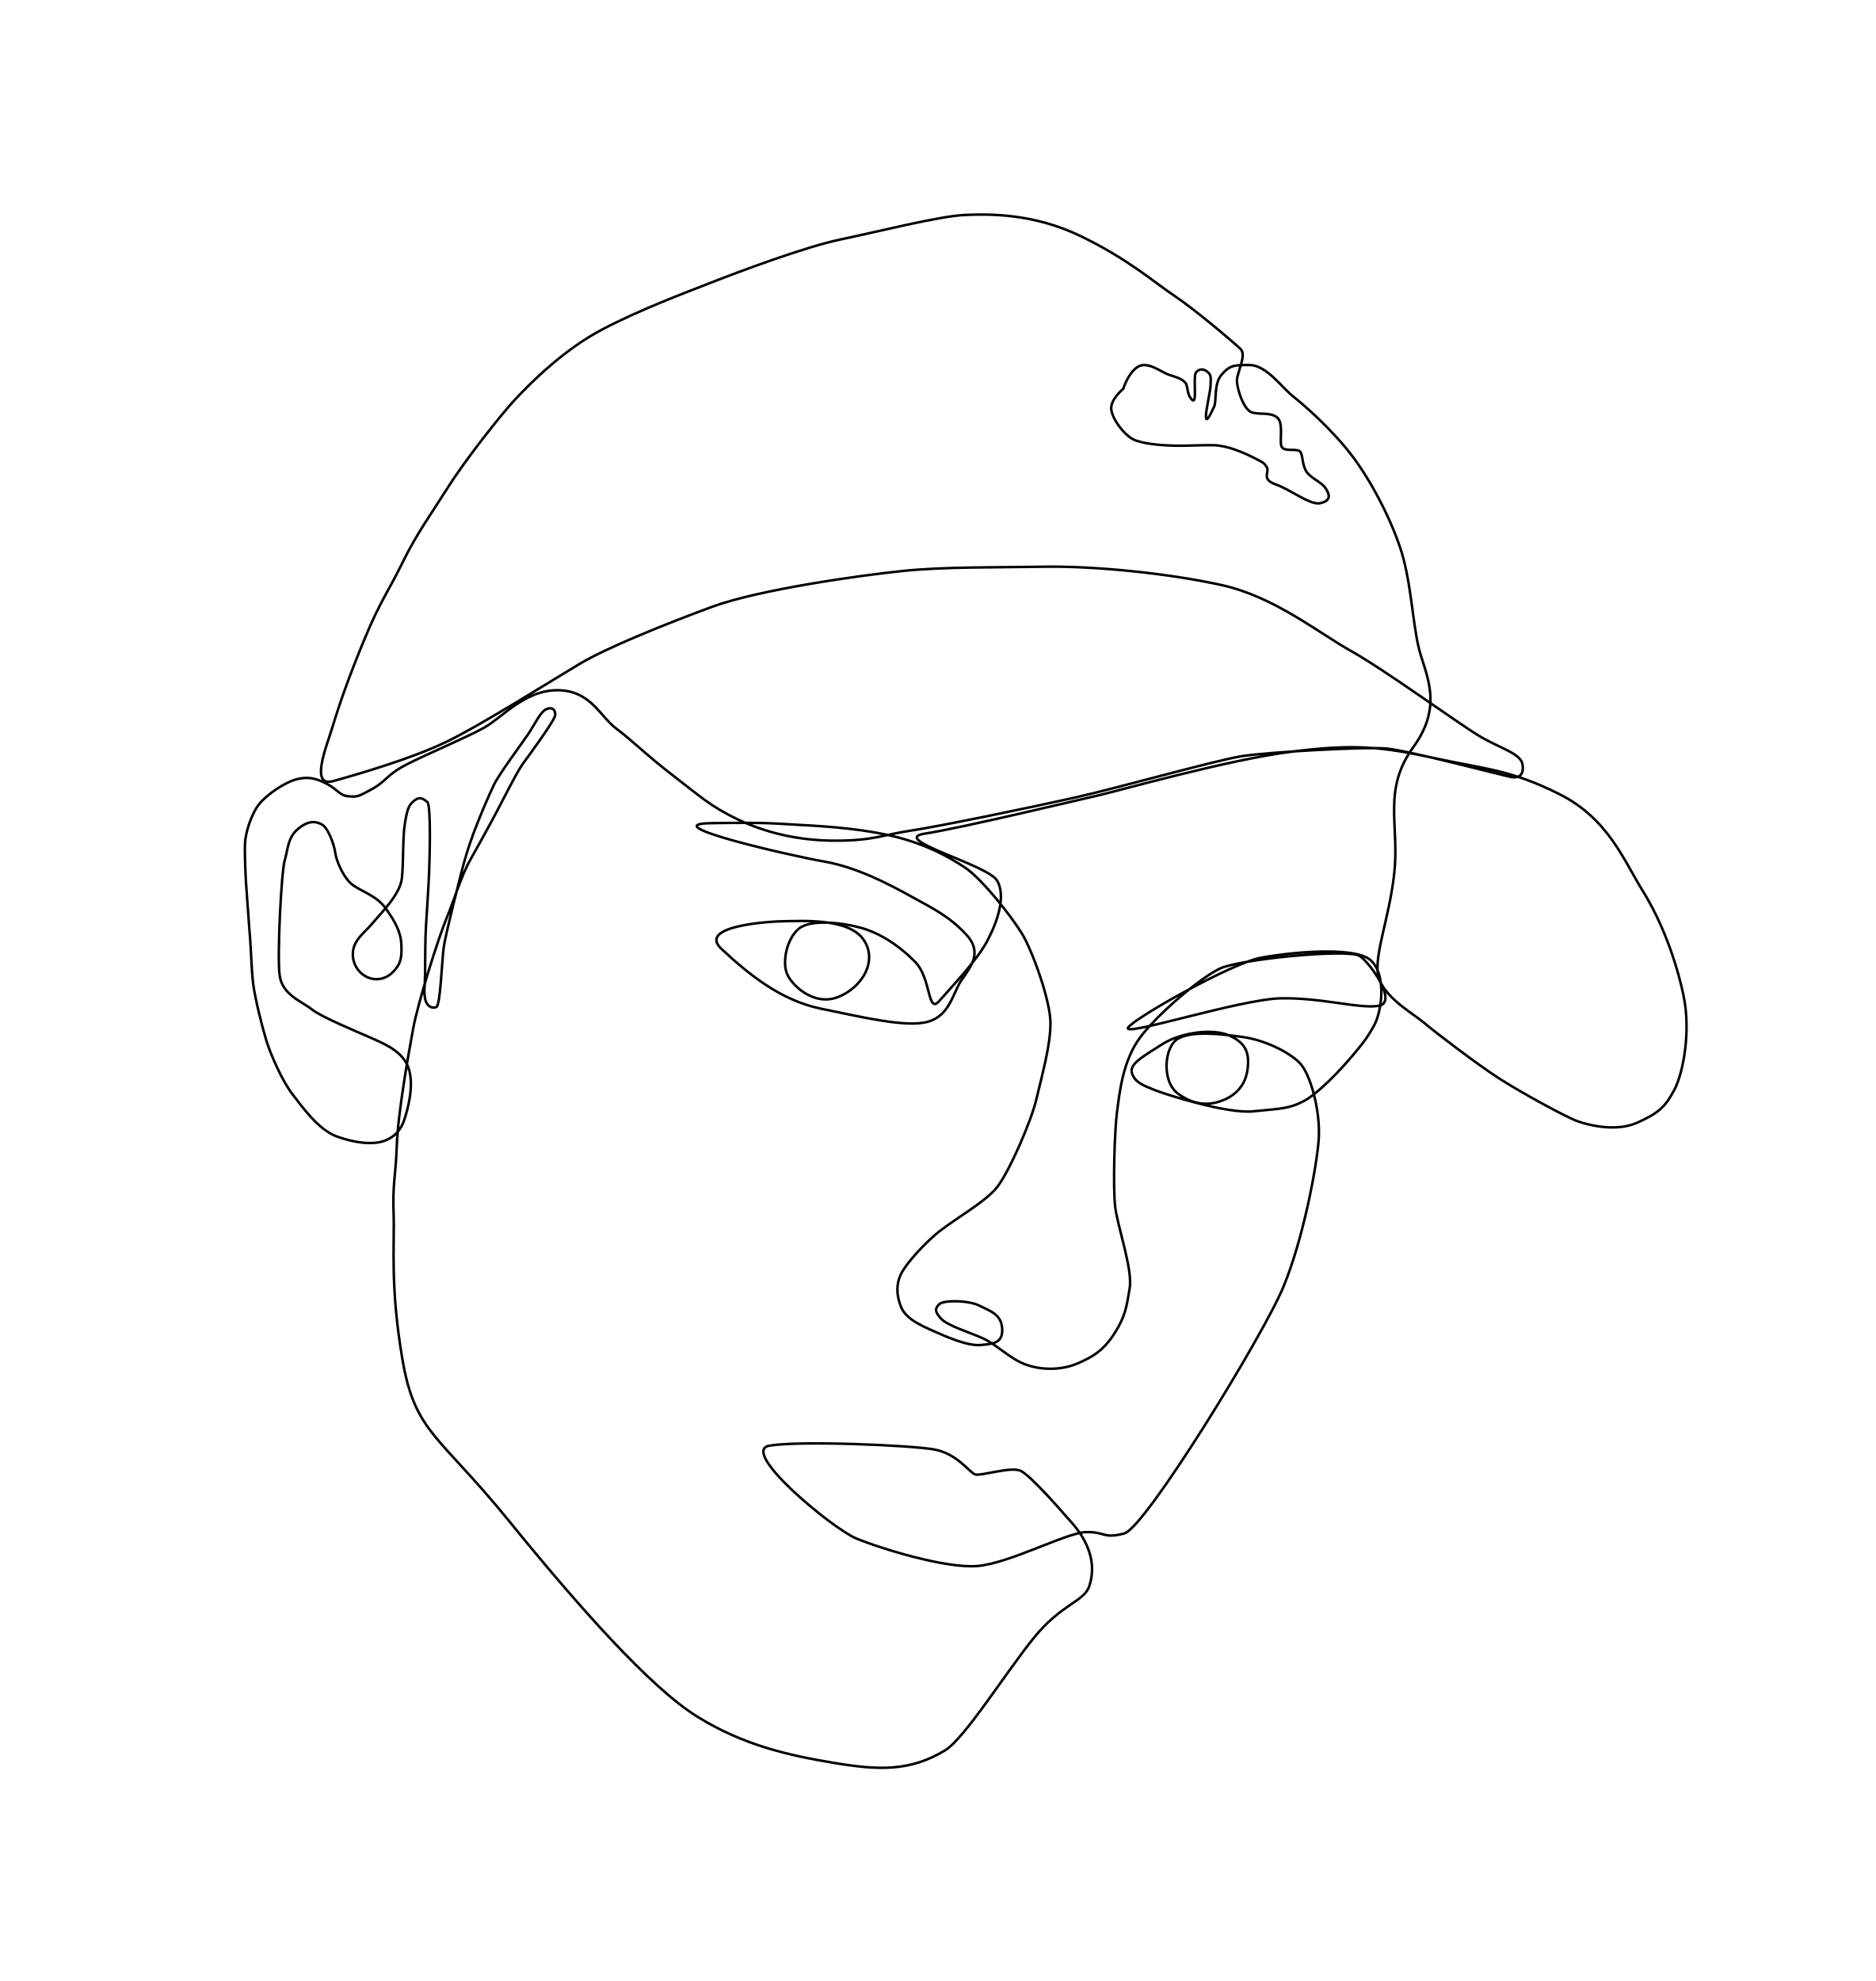
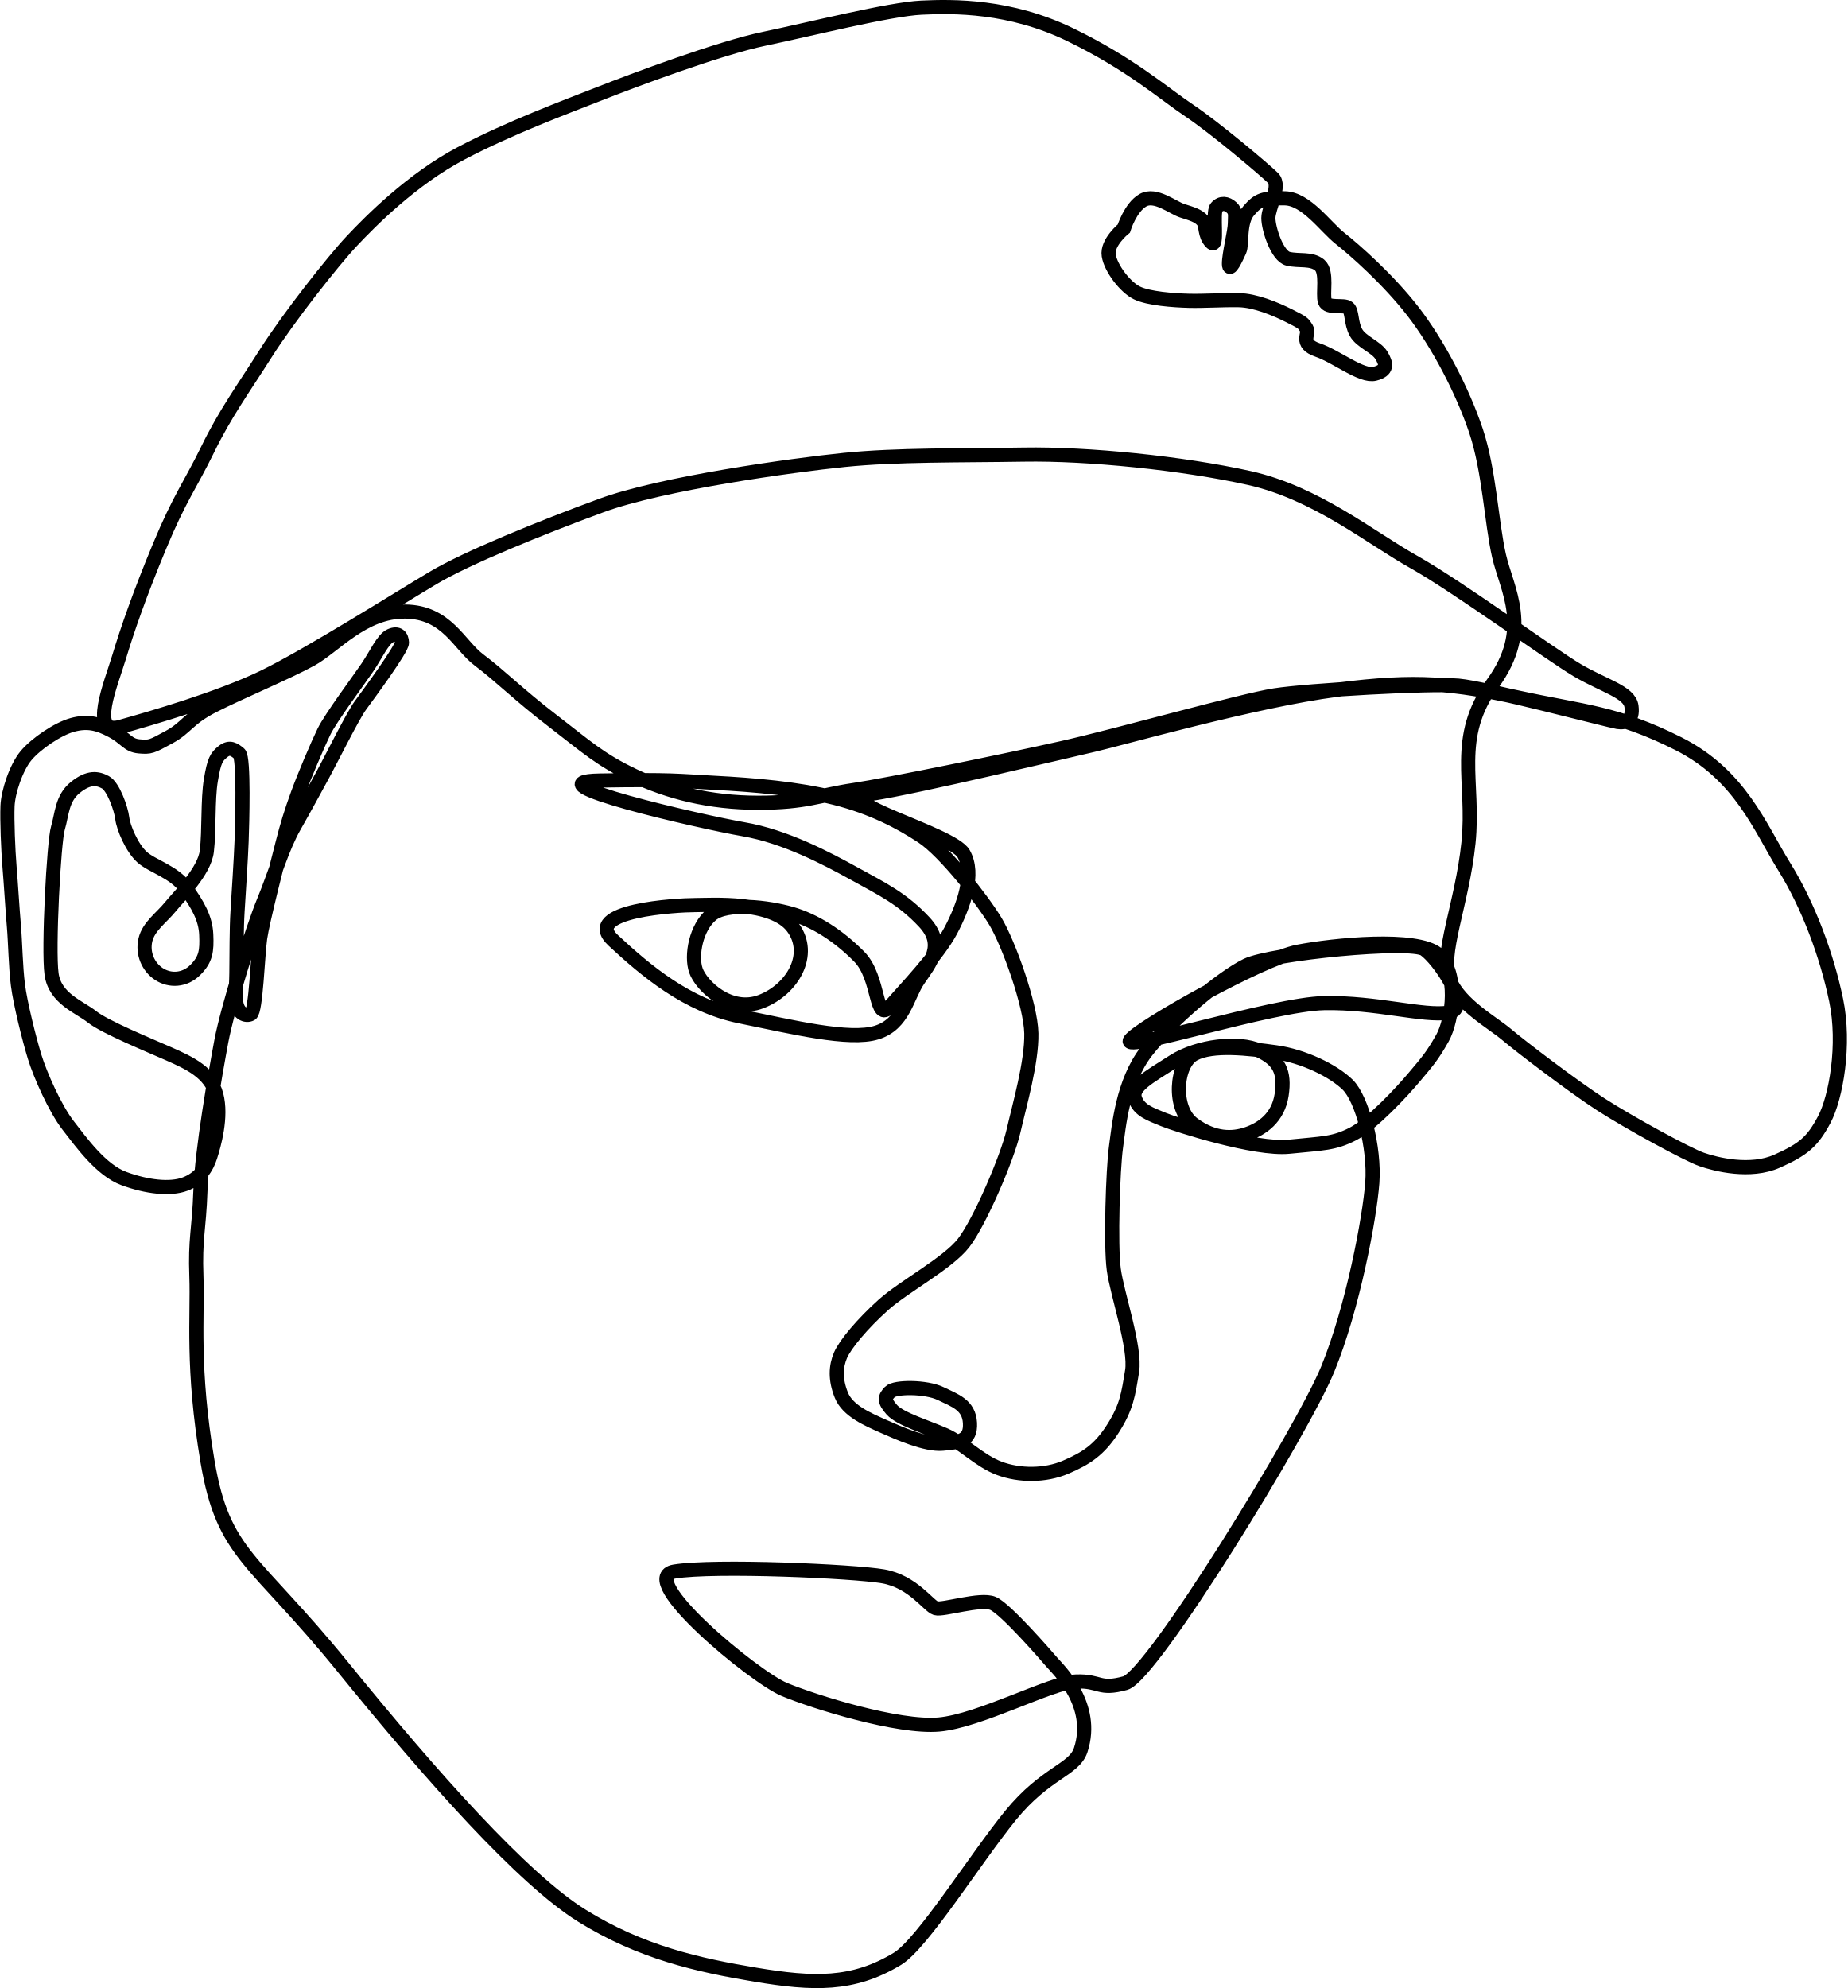
- <svg xmlns="http://www.w3.org/2000/svg" width="2.493in" height="2.633in" viewBox="0 0 748 790">
-   <path id="FacePath" fill="none" stroke="black" stroke-width="1" d="M 157.00,484.00            C 157.45,496.27 155.50,512.50 160.50,542.00              165.50,571.50 175.00,572.00 203.00,606.50              231.00,641.00 259.50,673.00 278.00,684.50              296.50,696.00 314.50,700.00 332.50,703.00              350.50,706.00 363.00,706.50 377.00,698.00              384.82,693.25 401.50,666.50 412.50,653.00              423.50,639.50 432.43,638.78 434.50,632.50              439.18,618.27 427.44,607.25 425.50,605.00              423.56,602.75 410.94,588.19 407.00,586.50              403.06,584.81 391.25,588.69 389.00,588.00              386.75,587.31 381.81,579.62 372.50,578.00              363.19,576.38 319.45,574.45 307.00,576.50              294.55,578.55 332.00,609.55 341.50,613.50              351.00,617.45 377.25,625.62 390.00,624.50              402.75,623.38 425.26,611.30 433.00,611.00              440.74,610.70 440.07,613.83 448.50,611.50              456.93,609.17 504.09,532.27 512.00,513.00              519.91,493.73 525.18,465.45 526.00,454.50              526.82,443.55 522.82,428.18 518.27,423.73              513.73,419.27 504.27,414.73 495.73,413.55              487.18,412.36 475.91,411.00 470.09,414.09              464.27,417.18 463.27,431.27 469.82,436.09              476.36,440.91 482.18,440.73 486.73,439.18              491.27,437.64 496.45,434.18 497.55,426.91              498.64,419.64 496.73,415.91 490.45,413.00              484.18,410.09 471.36,411.45 463.55,416.45              455.73,421.45 450.27,424.36 451.55,428.09              452.82,431.82 456.27,432.91 460.45,434.64              464.64,436.36 489.27,444.27 499.91,443.18              510.55,442.09 513.91,442.27 519.91,439.18              525.91,436.09 535.27,426.00 539.25,421.25              543.23,416.50 544.73,414.91 548.00,409.12              551.27,403.34 553.18,388.27 546.50,382.75              539.82,377.23 513.98,379.82 502.62,382.00              491.27,384.18 453.00,405.64 450.00,409.75              447.00,413.86 494.55,398.45 510.88,398.12              527.20,397.80 542.09,402.36 549.88,401.12              557.66,399.89 546.82,384.27 542.38,381.25              537.93,378.23 494.32,382.51 486.55,386.27              478.77,390.03 462.64,403.55 455.12,413.25              447.61,422.95 446.47,436.77 445.55,443.45              444.62,450.14 443.82,474.00 444.88,481.75              445.93,489.50 451.82,506.36 450.62,513.62              449.43,520.89 448.91,524.91 444.62,531.62              440.34,538.34 436.18,541.00 429.75,543.75              423.32,546.50 415.27,546.45 409.00,544.12              402.73,541.80 397.45,536.09 391.91,533.64              386.36,531.18 377.82,528.64 375.25,525.75              372.68,522.86 373.00,521.82 374.62,520.12              376.25,518.43 386.00,518.45 390.50,520.62              395.00,522.80 399.45,524.18 399.75,529.88              400.05,535.57 396.36,535.91 391.12,536.38              385.89,536.84 377.27,533.00 372.50,530.88              367.73,528.75 361.36,526.09 359.38,521.12              357.39,516.16 357.64,512.09 359.12,508.62              360.61,505.16 366.00,498.73 372.50,492.88              379.00,487.02 392.73,479.82 397.75,473.38              402.77,466.93 411.45,446.73 413.38,438.38              415.30,430.02 419.18,416.64 419.00,407.62              418.82,398.61 411.82,379.27 407.75,372.50              403.68,365.73 391.82,350.55 384.82,345.91              377.82,341.27 368.91,336.64 357.36,333.73              345.82,330.82 331.91,329.64 319.73,329.00              307.55,328.36 306.73,327.91 283.55,328.27              260.36,328.64 315.45,341.27 328.64,343.55              341.82,345.82 354.82,352.73 363.55,357.55              372.27,362.36 378.55,365.36 385.36,372.64              392.18,379.91 387.09,385.64 383.55,390.82              380.00,396.00 379.00,404.73 370.45,407.36              361.91,410.00 344.09,405.64 327.55,402.27              311.00,398.91 298.00,387.91 287.82,378.45              277.64,369.00 308.09,367.36 313.36,367.36              318.64,367.36 337.91,365.91 344.18,374.36              350.45,382.82 344.07,393.81 334.25,397.62              324.43,401.44 315.39,392.60 313.75,387.88              312.11,383.15 313.82,374.36 318.64,370.36              323.45,366.36 336.45,368.00 343.73,370.09              351.00,372.18 358.45,376.91 365.00,383.55              371.55,390.18 369.88,404.62 374.64,399.18              379.40,393.74 389.62,383.12 393.73,375.36              397.83,367.60 401.38,357.50 397.73,351.18              394.08,344.86 354.45,334.64 368.82,332.45              383.18,330.27 430.09,319.00 438.34,317.13              446.59,315.25 489.36,303.09 514.84,299.81              540.31,296.52 551.62,297.88 571.95,302.28              592.28,306.69 602.61,306.93 622.05,316.71              641.50,326.50 647.62,343.00 655.25,355.27              662.88,367.55 668.62,383.12 671.54,397.13              674.46,411.13 671.50,427.75 667.83,434.66              664.16,441.56 661.38,444.00 653.00,447.73              644.62,451.45 633.88,448.75 629.36,447.18              624.85,445.61 606.38,435.50 597.73,429.91              589.08,424.32 572.65,411.79 568.18,408.00              563.72,404.21 553.62,398.75 550.30,390.94              546.98,383.14 554.18,367.09 556.18,347.82              558.18,328.55 551.37,314.97 563.82,297.82              576.27,280.66 568.18,268.36 565.76,257.74              563.35,247.12 562.73,231.09 558.55,218.57              554.37,206.04 546.55,191.09 538.75,181.04              530.96,170.99 520.44,161.75 515.87,158.15              511.30,154.56 505.25,145.69 498.55,145.58              491.84,145.46 490.31,145.88 487.21,149.49              484.10,153.11 485.31,159.94 484.32,162.07              483.33,164.21 481.06,169.19 481.02,166.20              480.98,163.20 482.88,155.88 482.88,153.41              482.88,150.95 483.31,149.81 481.84,148.46              480.38,147.11 478.50,146.81 477.10,148.46              475.70,150.11 477.75,161.75 475.45,159.39              473.16,157.03 474.06,154.12 472.77,152.59              471.48,151.05 469.38,150.44 466.38,149.49              463.39,148.55 457.94,143.94 454.01,146.19              450.08,148.45 448.03,155.06 448.03,155.06              448.03,155.06 442.62,159.44 443.29,163.51              443.95,167.59 448.50,173.50 452.15,175.27              455.81,177.04 463.62,177.62 468.44,177.74              473.26,177.86 479.00,177.44 484.11,177.54              489.23,177.63 495.56,180.25 499.99,182.48              504.42,184.72 504.25,184.69 505.35,186.40              506.45,188.12 502.90,191.14 508.88,193.19              514.85,195.24 522.69,201.69 526.79,200.63              530.90,199.57 530.46,197.52 528.86,194.86              527.25,192.19 522.51,190.65 520.88,187.69              519.24,184.73 519.76,181.08 518.44,179.94              517.12,178.79 511.94,180.31 511.12,177.95              510.31,175.58 512.06,168.65 509.44,166.50              506.81,164.35 503.00,165.38 499.58,164.55              496.15,163.72 493.38,155.12 493.39,151.76              493.41,148.40 497.39,141.70 494.83,139.18              492.28,136.67 476.56,123.38 468.50,118.00              460.44,112.62 450.18,103.45 431.25,94.25              412.32,85.05 394.55,85.27 384.50,85.75              374.45,86.23 349.45,92.55 335.25,95.50              321.05,98.45 294.18,108.55 283.50,112.75              272.82,116.95 255.27,123.45 240.00,131.50              224.73,139.55 211.64,152.73 205.75,159.00              199.86,165.27 185.82,183.09 178.75,194.25              171.68,205.41 166.09,213.00 160.55,224.36              155.00,235.73 151.80,239.45 145.45,254.73              139.11,270.00 135.32,281.00 132.75,289.50              130.18,298.00 123.36,314.18 133.09,311.45              142.82,308.73 164.18,302.55 178.09,295.82              192.00,289.09 220.67,271.00 231.33,264.67              242.00,258.33 265.00,249.00 284.00,242.00              303.00,235.00 344.00,229.33 360.33,227.67              376.67,226.00 396.67,226.33 416.67,226.00              436.67,225.67 466.33,228.67 487.33,233.33              508.33,238.00 525.33,252.00 539.00,259.67              552.67,267.33 582.00,288.75 590.33,293.67              598.67,298.58 606.75,300.50 607.33,305.00              607.92,309.50 605.45,310.27 603.00,309.91              600.55,309.55 561.82,299.27 553.00,298.50              544.18,297.73 505.82,299.91 495.36,301.55              484.91,303.18 446.09,314.18 428.64,318.09              411.18,322.00 374.25,329.62 363.25,331.25              352.25,332.88 348.50,335.25 333.25,335.25              318.00,335.25 305.00,331.88 294.25,326.75              283.50,321.62 279.50,317.75 268.75,309.50              258.00,301.25 252.12,295.25 245.75,290.50              239.38,285.75 235.62,275.38 222.50,275.25              209.38,275.12 200.25,286.25 193.00,290.25              185.75,294.25 170.25,300.75 162.27,304.82              154.30,308.89 154.00,311.62 148.45,314.64              142.91,317.65 142.61,317.87 139.00,317.55              135.39,317.22 134.91,315.00 130.45,312.64              126.00,310.27 122.70,309.57 118.09,310.82              113.49,312.07 106.65,316.74 103.55,320.45              100.44,324.17 97.91,331.82 97.73,336.27              97.55,340.73 97.91,349.91 98.36,355.36              98.82,360.82 99.27,368.64 99.73,373.91              100.18,379.18 100.27,386.73 101.00,392.45              101.73,398.18 104.52,409.36 106.25,415.00              107.98,420.64 112.66,431.23 116.75,436.50              120.84,441.77 127.09,450.55 134.27,453.18              141.45,455.82 148.76,456.67 153.43,454.91              158.11,453.15 160.25,449.75 161.36,446.27              162.48,442.80 165.09,433.82 163.25,426.88              161.41,419.93 154.75,416.88 148.45,414.09              142.16,411.31 128.25,405.62 124.27,402.45              120.30,399.28 112.62,396.75 111.55,389.00              110.47,381.25 112.25,347.50 113.55,343.18              114.84,338.86 114.75,333.88 119.00,330.45              123.25,327.03 126.00,327.50 128.45,328.82              130.91,330.14 133.38,337.12 133.73,340.09              134.08,343.06 136.75,349.38 139.91,352.27              143.07,355.17 150.00,356.88 153.73,362.09              157.45,367.31 159.88,371.50 160.09,376.64              160.31,381.77 160.00,384.38 156.64,387.73              153.27,391.08 148.64,391.22 145.25,389.00              141.86,386.78 140.00,382.50 141.00,378.27              142.00,374.05 146.00,371.38 148.82,367.91              151.64,364.44 159.50,356.88 160.27,350.45              161.05,344.03 160.50,334.25 161.55,328.09              162.59,321.93 163.25,320.88 165.36,319.18              167.48,317.49 168.91,318.58 170.44,319.82              171.98,321.06 171.38,342.00 171.18,347.36              170.99,352.73 170.25,363.88 169.91,369.36              169.57,374.85 169.62,382.62 169.55,388.64              169.47,394.65 169.00,394.38 169.50,397.88              170.00,401.38 172.50,402.38 174.09,401.55              175.68,400.72 176.25,383.00 177.00,377.73              177.75,372.45 182.75,353.00 184.09,347.73              185.43,342.45 186.75,338.12 188.82,332.45              190.89,326.78 194.88,317.38 197.00,313.00              199.12,308.62 207.88,296.88 210.64,292.82              213.40,288.76 215.50,283.88 217.91,282.82              220.32,281.76 221.44,283.03 221.50,285.00              221.56,286.97 210.91,301.36 208.45,304.73              206.00,308.09 199.27,321.73 196.27,327.18              193.27,332.64 191.55,335.91 187.73,342.64              183.91,349.36 181.45,358.18 178.09,366.27              174.73,374.36 166.73,399.82 164.82,410.09              162.91,420.36 158.73,444.00 158.27,456.82              157.82,469.64 156.55,471.73 157.00,484.00 Z" />
+ <svg xmlns="http://www.w3.org/2000/svg" width="1.932in" height="2.079in" viewBox="0 0 579.53 623.825" version="1.1" id="svg2537">
+   <defs id="defs2541" />
+   <path id="FacePath" d="m 61.538,400.652 c 0.45,12.27 -1.5,28.5 3.5,58 5,29.5 14.5,30 42.5,64.5 28,34.5 56.5,66.5 75,78 18.5,11.5 36.5,15.5 54.5,18.5 18,3 30.5,3.5 44.5,-5 7.82,-4.75 24.5,-31.5 35.5,-45 11,-13.5 19.93,-14.22 22,-20.5 4.68,-14.23 -7.06,-25.25 -9,-27.5 -1.94,-2.25 -14.56,-16.81 -18.5,-18.5 -3.94,-1.69 -15.75,2.19 -18,1.5 -2.25,-0.69 -7.19,-8.38 -16.5,-10 -9.31,-1.62 -53.05,-3.55 -65.5,-1.5 -12.45,2.05 25,33.05 34.5,37 9.5,3.95 35.75,12.12 48.5,11 12.75,-1.12 35.26,-13.2 43,-13.5 7.74,-0.3 7.07,2.83 15.5,0.5 8.43,-2.33 55.59,-79.23 63.5,-98.5 7.91,-19.27 13.18,-47.55 14,-58.5 0.82,-10.95 -3.18,-26.32 -7.73,-30.77 -4.54,-4.46 -14,-9 -22.54,-10.18 -8.55,-1.19 -19.82,-2.55 -25.64,0.54 -5.82,3.09 -6.82,17.18 -0.27,22 6.54,4.82 12.36,4.64 16.91,3.09 4.54,-1.54 9.72,-5 10.82,-12.27 1.09,-7.27 -0.82,-11 -7.1,-13.91 -6.27,-2.91 -19.09,-1.55 -26.9,3.45 -7.82,5 -13.28,7.91 -12,11.64 1.27,3.73 4.72,4.82 8.9,6.55 4.19,1.72 28.82,9.63 39.46,8.54 10.64,-1.09 14,-0.91 20,-4 6,-3.09 15.36,-13.18 19.34,-17.93 3.98,-4.75 5.48,-6.34 8.75,-12.13 3.27,-5.78 5.18,-20.85 -1.5,-26.37 -6.68,-5.52 -32.52,-2.93 -43.88,-0.75 -11.35,2.18 -49.62,23.64 -52.62,27.75 -3,4.11 44.55,-11.3 60.88,-11.63 16.32,-0.32 31.21,4.24 39,3 7.78,-1.23 -3.06,-16.85 -7.5,-19.87 -4.45,-3.02 -48.06,1.26 -55.83,5.02 -7.78,3.76 -23.91,17.28 -31.43,26.98 -7.51,9.7 -8.65,23.52 -9.57,30.2 -0.93,6.69 -1.73,30.55 -0.67,38.3 1.05,7.75 6.94,24.61 5.74,31.87 -1.19,7.27 -1.71,11.29 -6,18 -4.28,6.72 -8.44,9.38 -14.87,12.13 -6.43,2.75 -14.48,2.7 -20.75,0.37 -6.27,-2.32 -11.55,-8.03 -17.09,-10.48 -5.55,-2.46 -14.09,-5 -16.66,-7.89 -2.57,-2.89 -2.25,-3.93 -0.63,-5.63 1.63,-1.69 11.38,-1.67 15.88,0.5 4.5,2.18 8.95,3.56 9.25,9.26 0.3,5.69 -3.39,6.03 -8.63,6.5 -5.23,0.46 -13.85,-3.38 -18.62,-5.5 -4.77,-2.13 -11.14,-4.79 -13.12,-9.76 -1.99,-4.96 -1.74,-9.03 -0.26,-12.5 1.49,-3.46 6.88,-9.89 13.38,-15.74 6.5,-5.86 20.23,-13.06 25.25,-19.5 5.02,-6.45 13.7,-26.65 15.63,-35 1.92,-8.36 5.8,-21.74 5.62,-30.76 -0.18,-9.01 -7.18,-28.35 -11.25,-35.12 -4.07,-6.77 -15.93,-21.95 -22.93,-26.59 -7,-4.64 -15.91,-9.27 -27.46,-12.18 -11.54,-2.91 -25.45,-4.09 -37.63,-4.73 -12.18,-0.64 -13,-1.09 -36.18,-0.73 -23.19,0.37 31.9,13 45.09,15.28 13.18,2.27 26.18,9.18 34.91,14 8.72,4.81 15,7.81 21.81,15.09 6.82,7.27 1.73,13 -1.81,18.18 -3.55,5.18 -4.55,13.91 -13.1,16.54 -8.54,2.64 -26.36,-1.72 -42.9,-5.09 -16.55,-3.36 -29.55,-14.36 -39.73,-23.82 -10.18,-9.45 20.27,-11.09 25.54,-11.09 5.28,0 24.55,-1.45 30.82,7 6.27,8.46 -0.11,19.45 -9.93,23.26 -9.82,3.82 -18.86,-5.02 -20.5,-9.74 -1.64,-4.73 0.07,-13.52 4.89,-17.52 4.81,-4 17.81,-2.36 25.09,-0.27 7.27,2.09 14.72,6.82 21.27,13.46 6.55,6.63 4.88,21.07 9.64,15.63 4.76,-5.44 14.98,-16.06 19.09,-23.82 4.1,-7.76 7.65,-17.86 4,-24.18 -3.65,-6.32 -43.28,-16.54 -28.91,-18.73 14.36,-2.18 61.27,-13.45 69.52,-15.32 8.25,-1.88 51.02,-14.04 76.5,-17.32 25.47,-3.29 36.78,-1.93 57.11,2.47 20.33,4.41 30.66,4.65 50.1,14.43 19.45,9.79 25.57,26.29 33.2,38.56 7.63,12.28 13.37,27.85 16.29,41.86 2.92,14 -0.04,30.62 -3.71,37.53 -3.67,6.9 -6.45,9.34 -14.83,13.07 -8.38,3.72 -19.12,1.02 -23.64,-0.55 -4.51,-1.57 -22.98,-11.68 -31.63,-17.27 -8.65,-5.59 -25.08,-18.12 -29.55,-21.91 -4.46,-3.79 -14.56,-9.25 -17.88,-17.06 -3.32,-7.8 3.88,-23.85 5.88,-43.12 2,-19.27 -4.81,-32.85 7.64,-50 12.45,-17.16 4.36,-29.46 1.94,-40.08 -2.41,-10.62 -3.03,-26.65 -7.21,-39.17 -4.18,-12.53 -12,-27.48 -19.8,-37.53 -7.79,-10.05 -18.31,-19.29 -22.88,-22.89 -4.57,-3.59 -10.62,-12.46 -17.32,-12.57 -6.71,-0.12 -8.24,0.3 -11.34,3.91 -3.11,3.62 -1.9,10.45 -2.89,12.58 -0.99,2.14 -3.26,7.12 -3.3,4.13 -0.04,-3 1.86,-10.32 1.86,-12.79 0,-2.46 0.43,-3.6 -1.04,-4.95 -1.46,-1.35 -3.34,-1.65 -4.74,0 -1.4,1.65 0.65,13.29 -1.65,10.93 -2.29,-2.36 -1.39,-5.27 -2.68,-6.8 -1.29,-1.54 -3.39,-2.15 -6.39,-3.1 -2.99,-0.94 -8.44,-5.55 -12.37,-3.3 -3.93,2.26 -5.98,8.87 -5.98,8.87 0,0 -5.41,4.38 -4.74,8.45 0.66,4.08 5.21,9.99 8.86,11.76 3.66,1.77 11.47,2.35 16.29,2.47 4.82,0.12 10.56,-0.3 15.67,-0.2 5.12,0.09 11.45,2.71 15.88,4.94 4.43,2.24 4.26,2.21 5.36,3.92 1.1,1.72 -2.45,4.74 3.53,6.79 5.97,2.05 13.81,8.5 17.91,7.44 4.11,-1.06 3.67,-3.11 2.07,-5.77 -1.61,-2.67 -6.35,-4.21 -7.98,-7.17 -1.64,-2.96 -1.12,-6.61 -2.44,-7.75 -1.32,-1.15 -6.5,0.37 -7.32,-1.99 -0.81,-2.37 0.94,-9.3 -1.68,-11.45 -2.63,-2.15 -6.44,-1.12 -9.86,-1.95 -3.43,-0.83 -6.2,-9.43 -6.19,-12.79 0.02,-3.36 4,-10.06 1.44,-12.58 -2.55,-2.51 -18.27,-15.8 -26.33,-21.18 -8.06,-5.38 -18.32,-14.55 -37.25,-23.75 -18.93,-9.2 -36.7,-8.98 -46.75,-8.5 -10.05,0.48 -35.05,6.8 -49.25,9.75 -14.2,2.95 -41.07,13.05 -51.75,17.25 -10.68,4.2 -28.23,10.7 -43.5,18.75 -15.27,8.05 -28.36,21.23 -34.25,27.5 -5.89,6.27 -19.93,24.09 -27,35.25 -7.07,11.16 -12.66,18.75 -18.2,30.11 -5.55,11.37 -8.75,15.09 -15.1,30.37 -6.34,15.27 -10.13,26.27 -12.7,34.77 -2.57,8.5 -9.39,24.68 0.34,21.95 9.73,-2.72 31.09,-8.9 45,-15.63 13.91,-6.73 42.58,-24.82 53.24,-31.15 10.67,-6.34 33.67,-15.67 52.67,-22.67 19,-7 60,-12.67 76.33,-14.33 16.34,-1.67 36.34,-1.34 56.34,-1.67 20,-0.33 49.66,2.67 70.66,7.33 21,4.67 38,18.67 51.67,26.34 13.67,7.66 43,29.08 51.33,34 8.34,4.91 16.42,6.83 17,11.33 0.59,4.5 -1.88,5.27 -4.33,4.91 -2.45,-0.36 -41.18,-10.64 -50,-11.41 -8.82,-0.77 -47.18,1.41 -57.64,3.05 -10.45,1.63 -49.27,12.63 -66.72,16.54 -17.46,3.91 -54.39,11.53 -65.39,13.16 -11,1.63 -14.75,4 -30,4 -15.25,0 -28.25,-3.37 -39,-8.5 -10.75,-5.13 -14.75,-9 -25.5,-17.25 -10.75,-8.25 -16.63,-14.25 -23,-19 -6.37,-4.75 -10.13,-15.12 -23.25,-15.25 -13.12,-0.13 -22.25,11 -29.5,15 -7.25,4 -22.75,10.5 -30.73,14.57 -7.97,4.07 -8.27,6.8 -13.82,9.82 -5.54,3.01 -5.84,3.23 -9.45,2.91 -3.61,-0.33 -4.09,-2.55 -8.55,-4.91 -4.45,-2.37 -7.75,-3.07 -12.36,-1.82 -4.6,1.25 -11.44,5.92 -14.54,9.63 -3.11,3.72 -5.64,11.37 -5.82,15.82 -0.18,4.46 0.18,13.64 0.63,19.09 0.46,5.46 0.91,13.28 1.37,18.55 0.45,5.27 0.54,12.82 1.27,18.54 0.73,5.73 3.52,16.91 5.25,22.55 1.73,5.64 6.41,16.23 10.5,21.5 4.09,5.27 10.34,14.05 17.52,16.68 7.18,2.64 14.49,3.49 19.16,1.73 4.68,-1.76 6.82,-5.16 7.93,-8.64 1.12,-3.47 3.73,-12.45 1.89,-19.39 -1.84,-6.95 -8.5,-10 -14.8,-12.79 -6.29,-2.78 -20.2,-8.47 -24.18,-11.64 -3.97,-3.17 -11.65,-5.7 -12.72,-13.45 -1.08,-7.75 0.7,-41.5 2,-45.82 1.29,-4.32 1.2,-9.3 5.45,-12.73 4.25,-3.42 7,-2.95 9.45,-1.63 2.46,1.32 4.93,8.3 5.28,11.27 0.35,2.97 3.02,9.29 6.18,12.18 3.16,2.9 10.09,4.61 13.82,9.82 3.72,5.22 6.15,9.41 6.36,14.55 0.22,5.13 -0.09,7.74 -3.45,11.09 -3.37,3.35 -8,3.49 -11.39,1.27 -3.39,-2.22 -5.25,-6.5 -4.25,-10.73 1,-4.22 5,-6.89 7.82,-10.36 2.82,-3.47 10.68,-11.03 11.45,-17.46 0.78,-6.42 0.23,-16.2 1.28,-22.36 1.04,-6.16 1.7,-7.21 3.81,-8.91 2.12,-1.69 3.55,-0.6 5.08,0.64 1.54,1.24 0.94,22.18 0.74,27.54 -0.19,5.37 -0.93,16.52 -1.27,22 -0.34,5.49 -0.29,13.26 -0.36,19.28 -0.08,6.01 -0.55,5.74 -0.05,9.24 0.5,3.5 3,4.5 4.59,3.67 1.59,-0.83 2.16,-18.55 2.91,-23.82 0.75,-5.28 5.75,-24.73 7.09,-30 1.34,-5.28 2.66,-9.61 4.73,-15.28 2.07,-5.67 6.06,-15.07 8.18,-19.45 2.12,-4.38 10.88,-16.12 13.64,-20.18 2.76,-4.06 4.86,-8.94 7.27,-10 2.41,-1.06 3.53,0.21 3.59,2.18 0.06,1.97 -10.59,16.36 -13.05,19.73 -2.45,3.36 -9.18,17 -12.18,22.45 -3,5.46 -4.72,8.73 -8.54,15.46 -3.82,6.72 -6.28,15.54 -9.64,23.63 -3.36,8.09 -11.36,33.55 -13.27,43.82 -1.91,10.27 -6.09,33.91 -6.55,46.73 -0.45,12.82 -1.72,14.91 -1.27,27.18 z" style="fill:none;stroke:#000000;stroke-width:4.438;stroke-miterlimit:4;stroke-dasharray:none" />
</svg>
